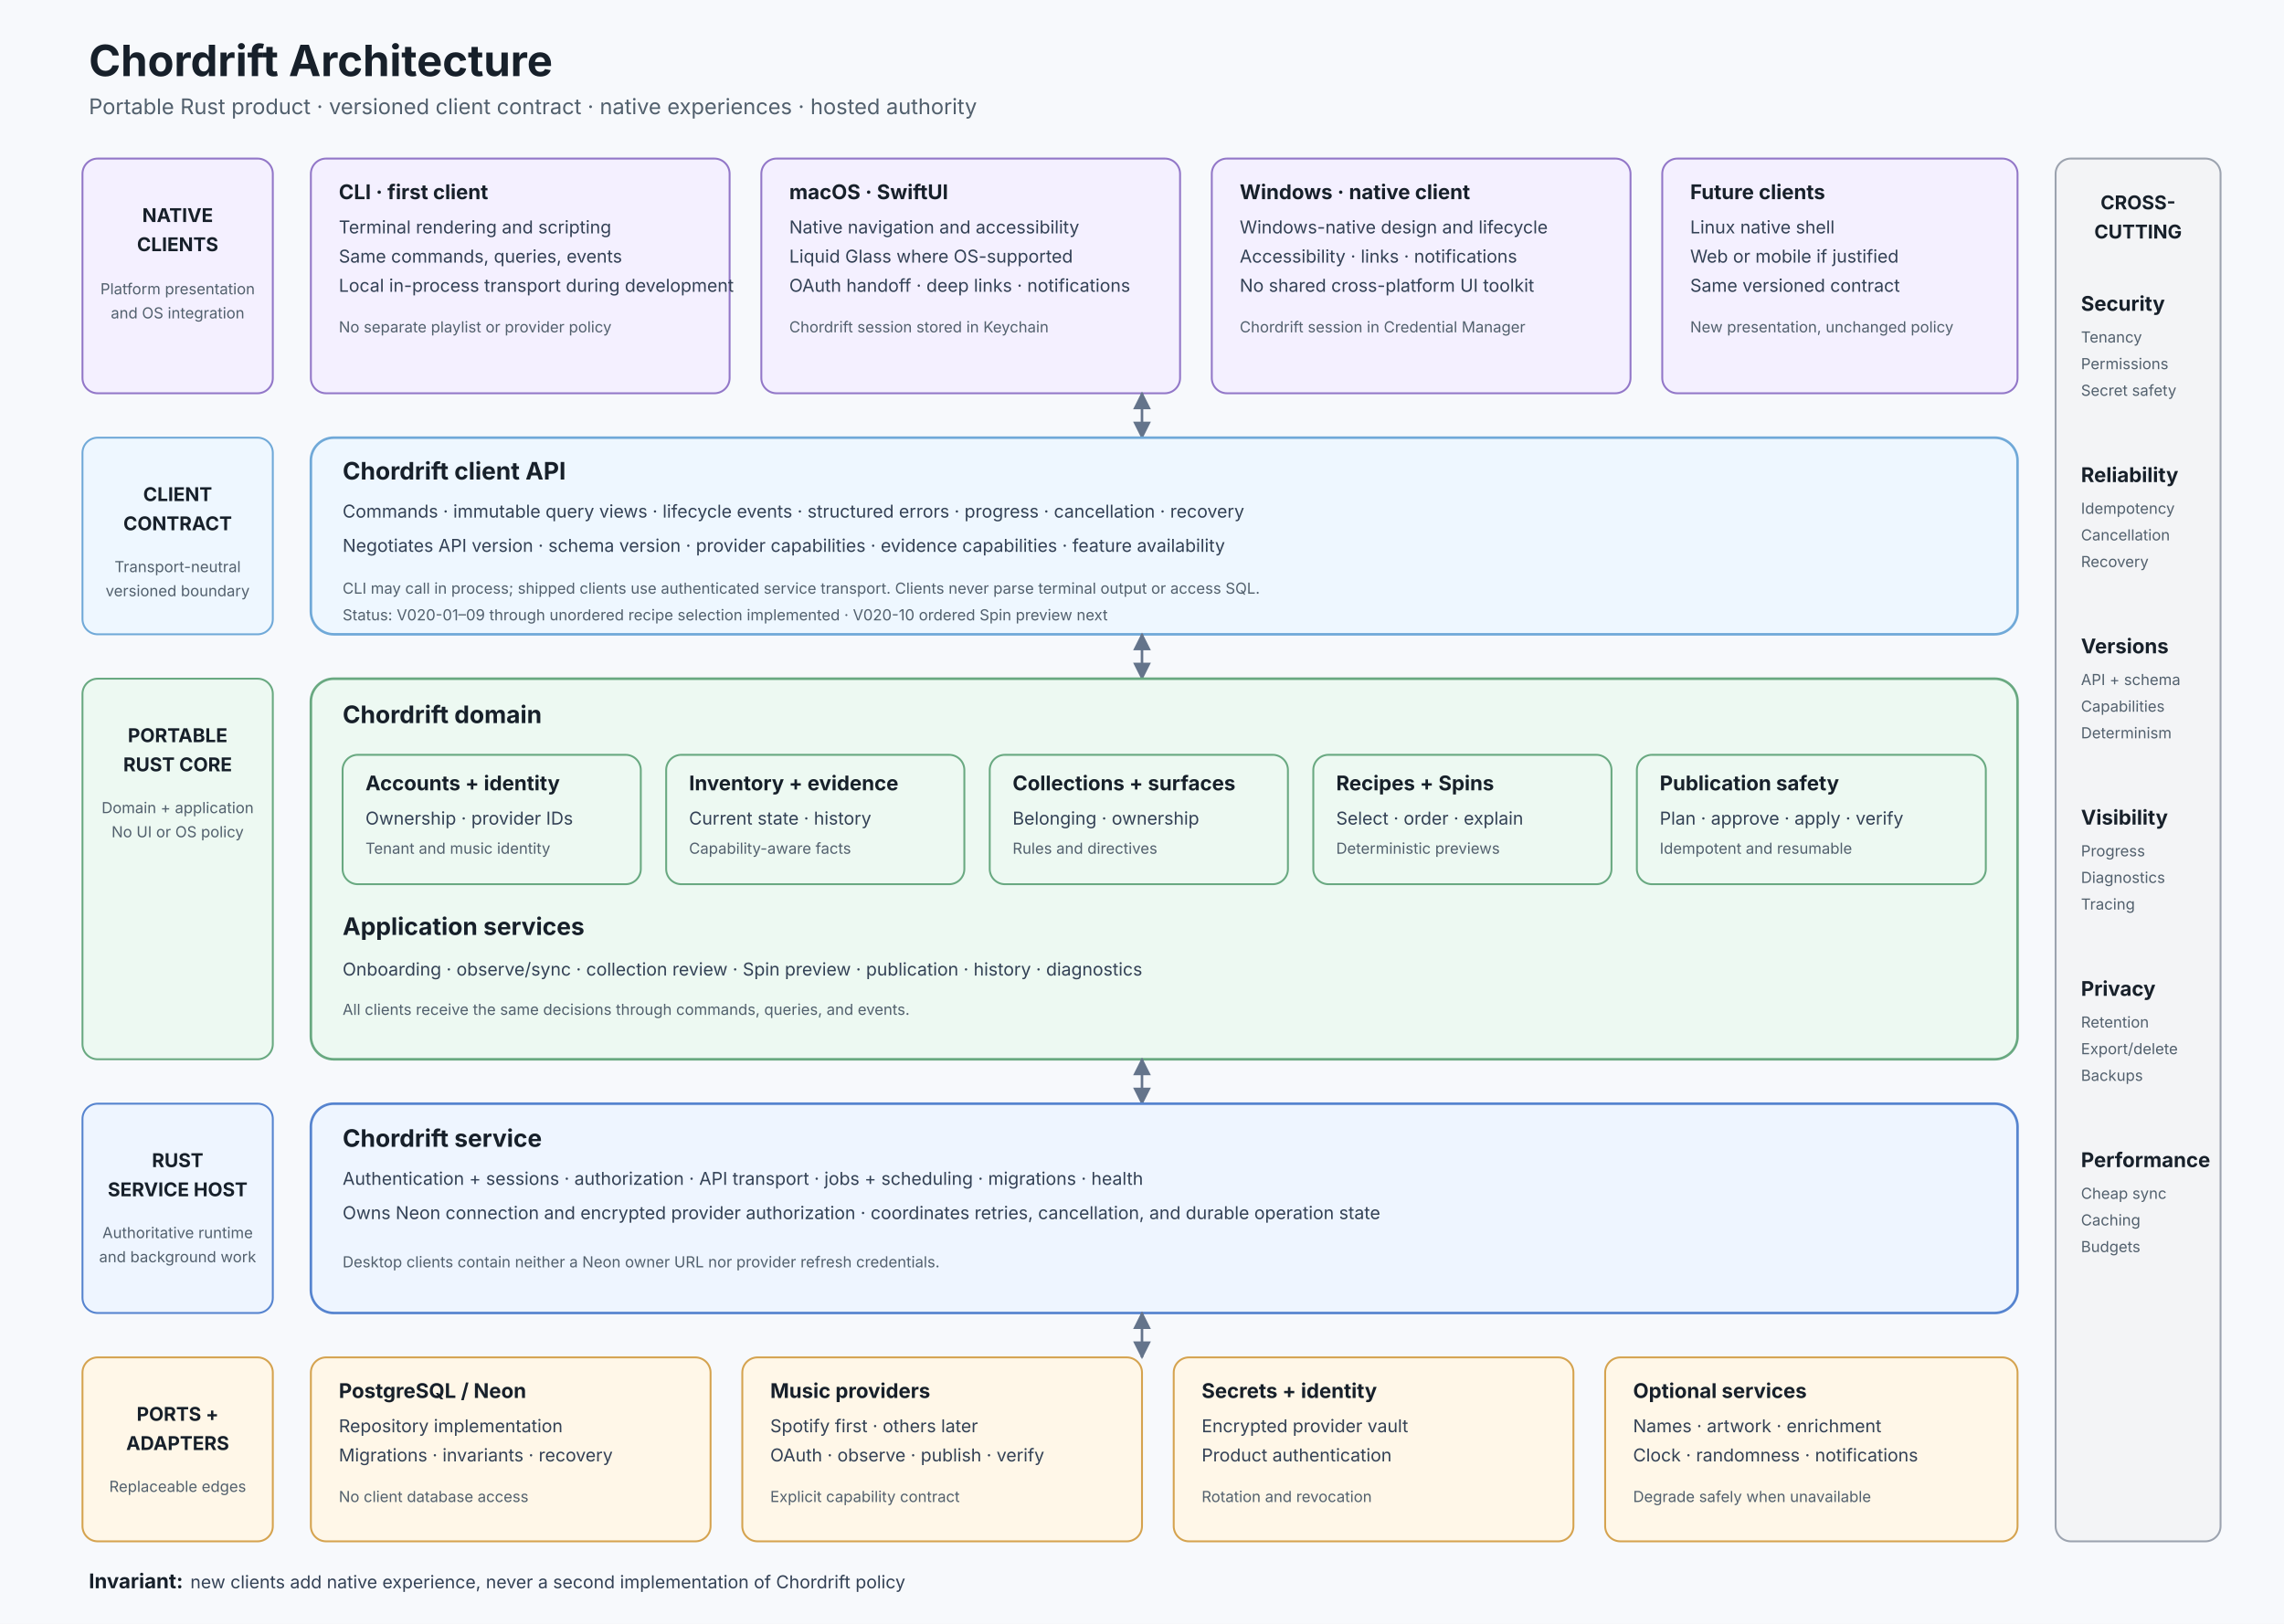
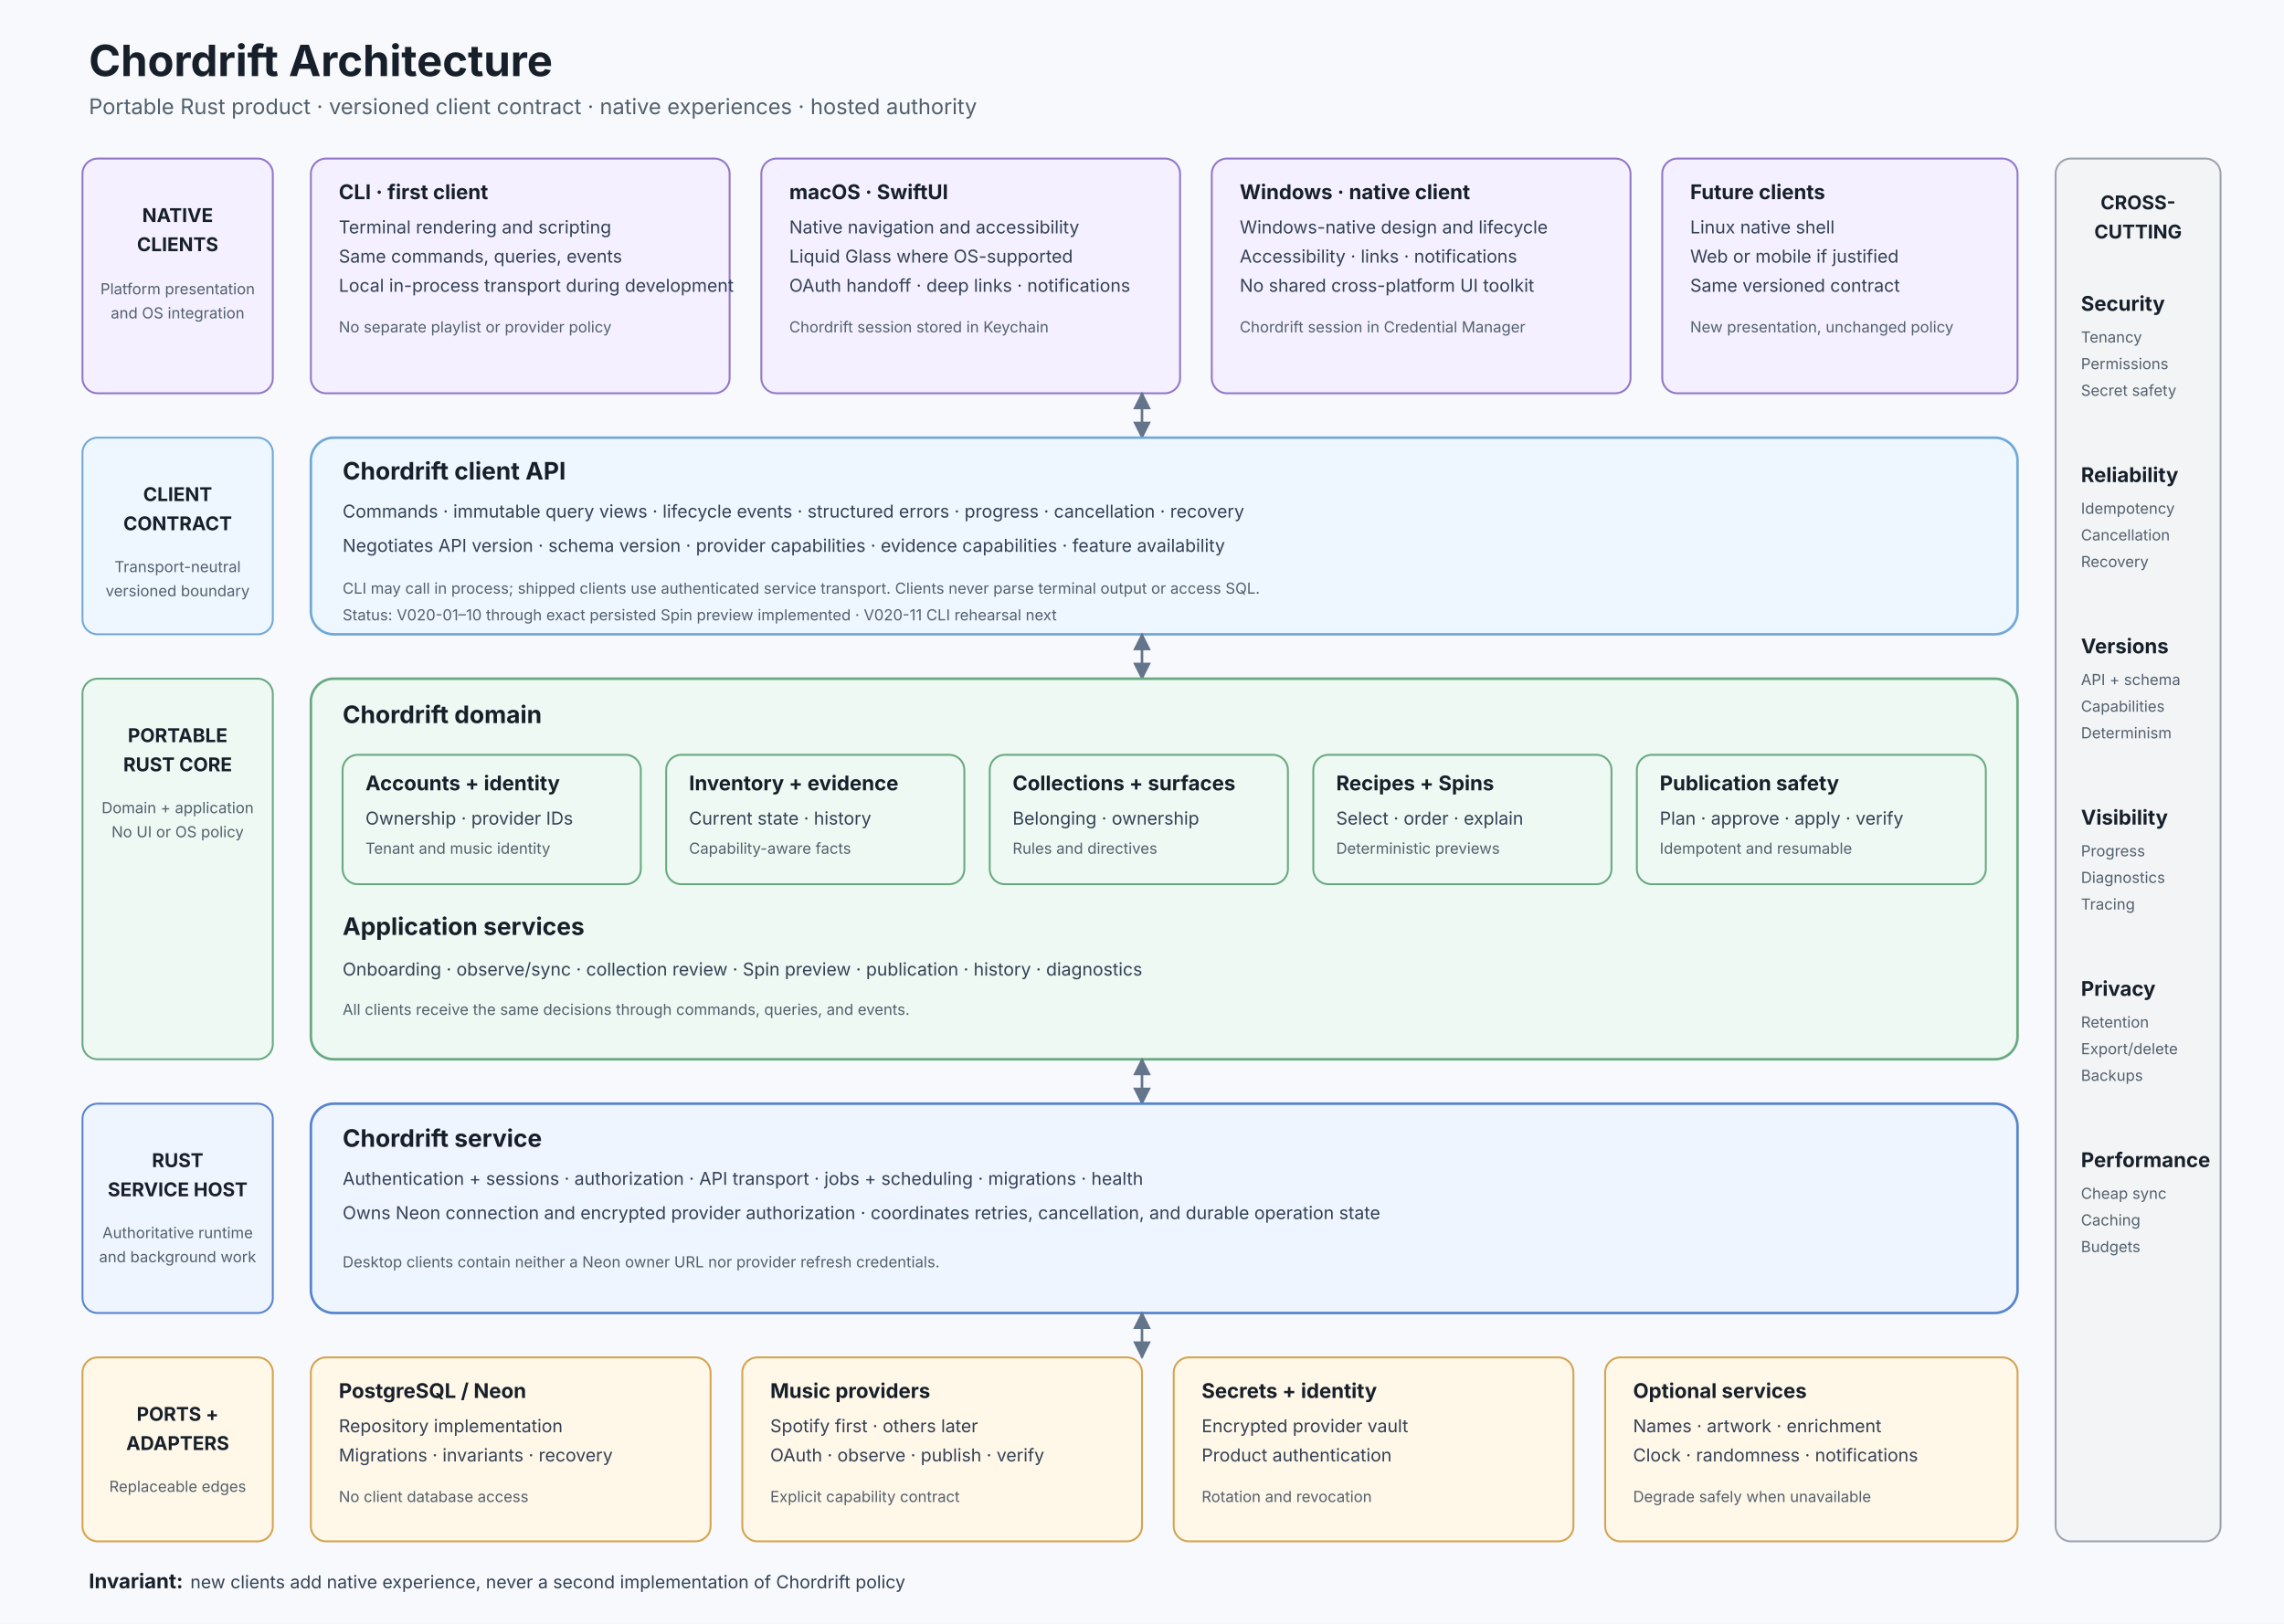
<svg xmlns="http://www.w3.org/2000/svg" width="1800" height="1280" viewBox="0 0 1800 1280" role="img" aria-labelledby="title desc">
  <defs>
    <style>
      text { font-family: ui-sans-serif, -apple-system, BlinkMacSystemFont, "Segoe UI", sans-serif; fill: #17202a; }
      .title { font-size: 34px; font-weight: 700; }
      .subtitle { font-size: 17px; fill: #52606d; }
      .section { font-size: 19px; font-weight: 700; }
      .label { font-size: 16px; font-weight: 700; }
      .body { font-size: 14px; fill: #334155; }
      .small { font-size: 12px; fill: #52606d; }
      .layer-label { font-size: 15px; font-weight: 700; text-anchor: middle; }
      .panel { fill: #ffffff; stroke: #cbd5e1; stroke-width: 2; rx: 18; }
      .node { fill: #f8fafc; stroke: #cbd5e1; stroke-width: 1.5; rx: 12; }
      .client { fill: #f4f0ff; stroke: #9277c8; }
      .contract { fill: #eef7ff; stroke: #70a9d8; }
      .core { fill: #edf9f2; stroke: #69a981; }
      .service { fill: #eef5ff; stroke: #5684cf; }
      .adapter { fill: #fff7e8; stroke: #d5a34f; }
      .cross { fill: #f3f4f6; stroke: #9ca3af; }
      .arrow { fill: none; stroke: #64748b; stroke-width: 2; marker-end: url(#arrow); }
      .both { fill: none; stroke: #64748b; stroke-width: 2; marker-start: url(#arrow); marker-end: url(#arrow); }
    </style>
    <marker id="arrow" viewBox="0 0 10 10" refX="9" refY="5" markerWidth="7" markerHeight="7" orient="auto-start-reverse">
      <path d="M 0 0 L 10 5 L 0 10 z" fill="#64748b" />
    </marker>
  </defs>
  <rect width="1800" height="1280" fill="#f7f9fc" />
  <text x="70" y="60" class="title">Chordrift Architecture</text>
  <text x="70" y="90" class="subtitle">Portable Rust product · versioned client contract · native experiences · hosted authority</text>
  <rect x="65" y="125" width="150" height="185" class="node client" />
  <text x="140" y="175" class="layer-label">NATIVE</text>
  <text x="140" y="198" class="layer-label">CLIENTS</text>
  <text x="140" y="232" class="small" text-anchor="middle">Platform presentation</text>
  <text x="140" y="251" class="small" text-anchor="middle">and OS integration</text>
  <rect x="245" y="125" width="330" height="185" class="node client" />
  <text x="267" y="157" class="label">CLI · first client</text>
  <text x="267" y="184" class="body">Terminal rendering and scripting</text>
  <text x="267" y="207" class="body">Same commands, queries, events</text>
  <text x="267" y="230" class="body">Local in-process transport during development</text>
  <text x="267" y="262" class="small">No separate playlist or provider policy</text>
  <rect x="600" y="125" width="330" height="185" class="node client" />
  <text x="622" y="157" class="label">macOS · SwiftUI</text>
  <text x="622" y="184" class="body">Native navigation and accessibility</text>
  <text x="622" y="207" class="body">Liquid Glass where OS-supported</text>
  <text x="622" y="230" class="body">OAuth handoff · deep links · notifications</text>
  <text x="622" y="262" class="small">Chordrift session stored in Keychain</text>
  <rect x="955" y="125" width="330" height="185" class="node client" />
  <text x="977" y="157" class="label">Windows · native client</text>
  <text x="977" y="184" class="body">Windows-native design and lifecycle</text>
  <text x="977" y="207" class="body">Accessibility · links · notifications</text>
  <text x="977" y="230" class="body">No shared cross-platform UI toolkit</text>
  <text x="977" y="262" class="small">Chordrift session in Credential Manager</text>
  <rect x="1310" y="125" width="280" height="185" class="node client" />
  <text x="1332" y="157" class="label">Future clients</text>
  <text x="1332" y="184" class="body">Linux native shell</text>
  <text x="1332" y="207" class="body">Web or mobile if justified</text>
  <text x="1332" y="230" class="body">Same versioned contract</text>
  <text x="1332" y="262" class="small">New presentation, unchanged policy</text>
  <path d="M900 310 V345" class="both" />
  <rect x="65" y="345" width="150" height="155" class="node contract" />
  <text x="140" y="395" class="layer-label">CLIENT</text>
  <text x="140" y="418" class="layer-label">CONTRACT</text>
  <text x="140" y="451" class="small" text-anchor="middle">Transport-neutral</text>
  <text x="140" y="470" class="small" text-anchor="middle">versioned boundary</text>
  <rect x="245" y="345" width="1345" height="155" class="panel contract" />
  <text x="270" y="378" class="section">Chordrift client API</text>
  <text x="270" y="408" class="body">Commands · immutable query views · lifecycle events · structured errors · progress · cancellation · recovery</text>
  <text x="270" y="435" class="body">Negotiates API version · schema version · provider capabilities · evidence capabilities · feature availability</text>
  <text x="270" y="468" class="small">CLI may call in process; shipped clients use authenticated service transport. Clients never parse terminal output or access SQL.</text>
-   <text x="270" y="489" class="small">Status: V020-01–09 through unordered recipe selection implemented · V020-10 ordered Spin preview next</text>
+   <text x="270" y="489" class="small">Status: V020-01–10 through exact persisted Spin preview implemented · V020-11 CLI rehearsal next</text>
  <path d="M900 500 V535" class="both" />
  <rect x="65" y="535" width="150" height="300" class="node core" />
  <text x="140" y="585" class="layer-label">PORTABLE</text>
  <text x="140" y="608" class="layer-label">RUST CORE</text>
  <text x="140" y="641" class="small" text-anchor="middle">Domain + application</text>
  <text x="140" y="660" class="small" text-anchor="middle">No UI or OS policy</text>
  <rect x="245" y="535" width="1345" height="300" class="panel core" />
  <text x="270" y="570" class="section">Chordrift domain</text>
  <rect x="270" y="595" width="235" height="102" class="node core" />
  <text x="288" y="623" class="label">Accounts + identity</text>
  <text x="288" y="650" class="body">Ownership · provider IDs</text>
  <text x="288" y="673" class="small">Tenant and music identity</text>
  <rect x="525" y="595" width="235" height="102" class="node core" />
  <text x="543" y="623" class="label">Inventory + evidence</text>
  <text x="543" y="650" class="body">Current state · history</text>
  <text x="543" y="673" class="small">Capability-aware facts</text>
  <rect x="780" y="595" width="235" height="102" class="node core" />
  <text x="798" y="623" class="label">Collections + surfaces</text>
  <text x="798" y="650" class="body">Belonging · ownership</text>
  <text x="798" y="673" class="small">Rules and directives</text>
  <rect x="1035" y="595" width="235" height="102" class="node core" />
  <text x="1053" y="623" class="label">Recipes + Spins</text>
  <text x="1053" y="650" class="body">Select · order · explain</text>
  <text x="1053" y="673" class="small">Deterministic previews</text>
  <rect x="1290" y="595" width="275" height="102" class="node core" />
  <text x="1308" y="623" class="label">Publication safety</text>
  <text x="1308" y="650" class="body">Plan · approve · apply · verify</text>
  <text x="1308" y="673" class="small">Idempotent and resumable</text>
  <text x="270" y="737" class="section">Application services</text>
  <text x="270" y="769" class="body">Onboarding · observe/sync · collection review · Spin preview · publication · history · diagnostics</text>
  <text x="270" y="800" class="small">All clients receive the same decisions through commands, queries, and events.</text>
  <path d="M900 835 V870" class="both" />
  <rect x="65" y="870" width="150" height="165" class="node service" />
  <text x="140" y="920" class="layer-label">RUST</text>
  <text x="140" y="943" class="layer-label">SERVICE HOST</text>
  <text x="140" y="976" class="small" text-anchor="middle">Authoritative runtime</text>
  <text x="140" y="995" class="small" text-anchor="middle">and background work</text>
  <rect x="245" y="870" width="1345" height="165" class="panel service" />
  <text x="270" y="904" class="section">Chordrift service</text>
  <text x="270" y="934" class="body">Authentication + sessions · authorization · API transport · jobs + scheduling · migrations · health</text>
  <text x="270" y="961" class="body">Owns Neon connection and encrypted provider authorization · coordinates retries, cancellation, and durable operation state</text>
  <text x="270" y="999" class="small">Desktop clients contain neither a Neon owner URL nor provider refresh credentials.</text>
  <path d="M900 1035 V1070" class="both" />
  <rect x="65" y="1070" width="150" height="145" class="node adapter" />
  <text x="140" y="1120" class="layer-label">PORTS +</text>
  <text x="140" y="1143" class="layer-label">ADAPTERS</text>
  <text x="140" y="1176" class="small" text-anchor="middle">Replaceable edges</text>
  <rect x="245" y="1070" width="315" height="145" class="node adapter" />
  <text x="267" y="1102" class="label">PostgreSQL / Neon</text>
  <text x="267" y="1129" class="body">Repository implementation</text>
  <text x="267" y="1152" class="body">Migrations · invariants · recovery</text>
  <text x="267" y="1184" class="small">No client database access</text>
  <rect x="585" y="1070" width="315" height="145" class="node adapter" />
  <text x="607" y="1102" class="label">Music providers</text>
  <text x="607" y="1129" class="body">Spotify first · others later</text>
  <text x="607" y="1152" class="body">OAuth · observe · publish · verify</text>
  <text x="607" y="1184" class="small">Explicit capability contract</text>
  <rect x="925" y="1070" width="315" height="145" class="node adapter" />
  <text x="947" y="1102" class="label">Secrets + identity</text>
  <text x="947" y="1129" class="body">Encrypted provider vault</text>
  <text x="947" y="1152" class="body">Product authentication</text>
  <text x="947" y="1184" class="small">Rotation and revocation</text>
  <rect x="1265" y="1070" width="325" height="145" class="node adapter" />
  <text x="1287" y="1102" class="label">Optional services</text>
  <text x="1287" y="1129" class="body">Names · artwork · enrichment</text>
  <text x="1287" y="1152" class="body">Clock · randomness · notifications</text>
  <text x="1287" y="1184" class="small">Degrade safely when unavailable</text>
  <rect x="1620" y="125" width="130" height="1090" class="node cross" />
  <text x="1685" y="165" class="layer-label">CROSS-</text>
  <text x="1685" y="188" class="layer-label">CUTTING</text>
  <text x="1640" y="245" class="label">Security</text>
  <text x="1640" y="270" class="small">Tenancy</text>
  <text x="1640" y="291" class="small">Permissions</text>
  <text x="1640" y="312" class="small">Secret safety</text>
  <text x="1640" y="380" class="label">Reliability</text>
  <text x="1640" y="405" class="small">Idempotency</text>
  <text x="1640" y="426" class="small">Cancellation</text>
  <text x="1640" y="447" class="small">Recovery</text>
  <text x="1640" y="515" class="label">Versions</text>
  <text x="1640" y="540" class="small">API + schema</text>
  <text x="1640" y="561" class="small">Capabilities</text>
  <text x="1640" y="582" class="small">Determinism</text>
  <text x="1640" y="650" class="label">Visibility</text>
  <text x="1640" y="675" class="small">Progress</text>
  <text x="1640" y="696" class="small">Diagnostics</text>
  <text x="1640" y="717" class="small">Tracing</text>
  <text x="1640" y="785" class="label">Privacy</text>
  <text x="1640" y="810" class="small">Retention</text>
  <text x="1640" y="831" class="small">Export/delete</text>
  <text x="1640" y="852" class="small">Backups</text>
  <text x="1640" y="920" class="label">Performance</text>
  <text x="1640" y="945" class="small">Cheap sync</text>
  <text x="1640" y="966" class="small">Caching</text>
  <text x="1640" y="987" class="small">Budgets</text>
  <text x="70" y="1252" class="label">Invariant:</text>
  <text x="150" y="1252" class="body">new clients add native experience, never a second implementation of Chordrift policy</text>
</svg>
